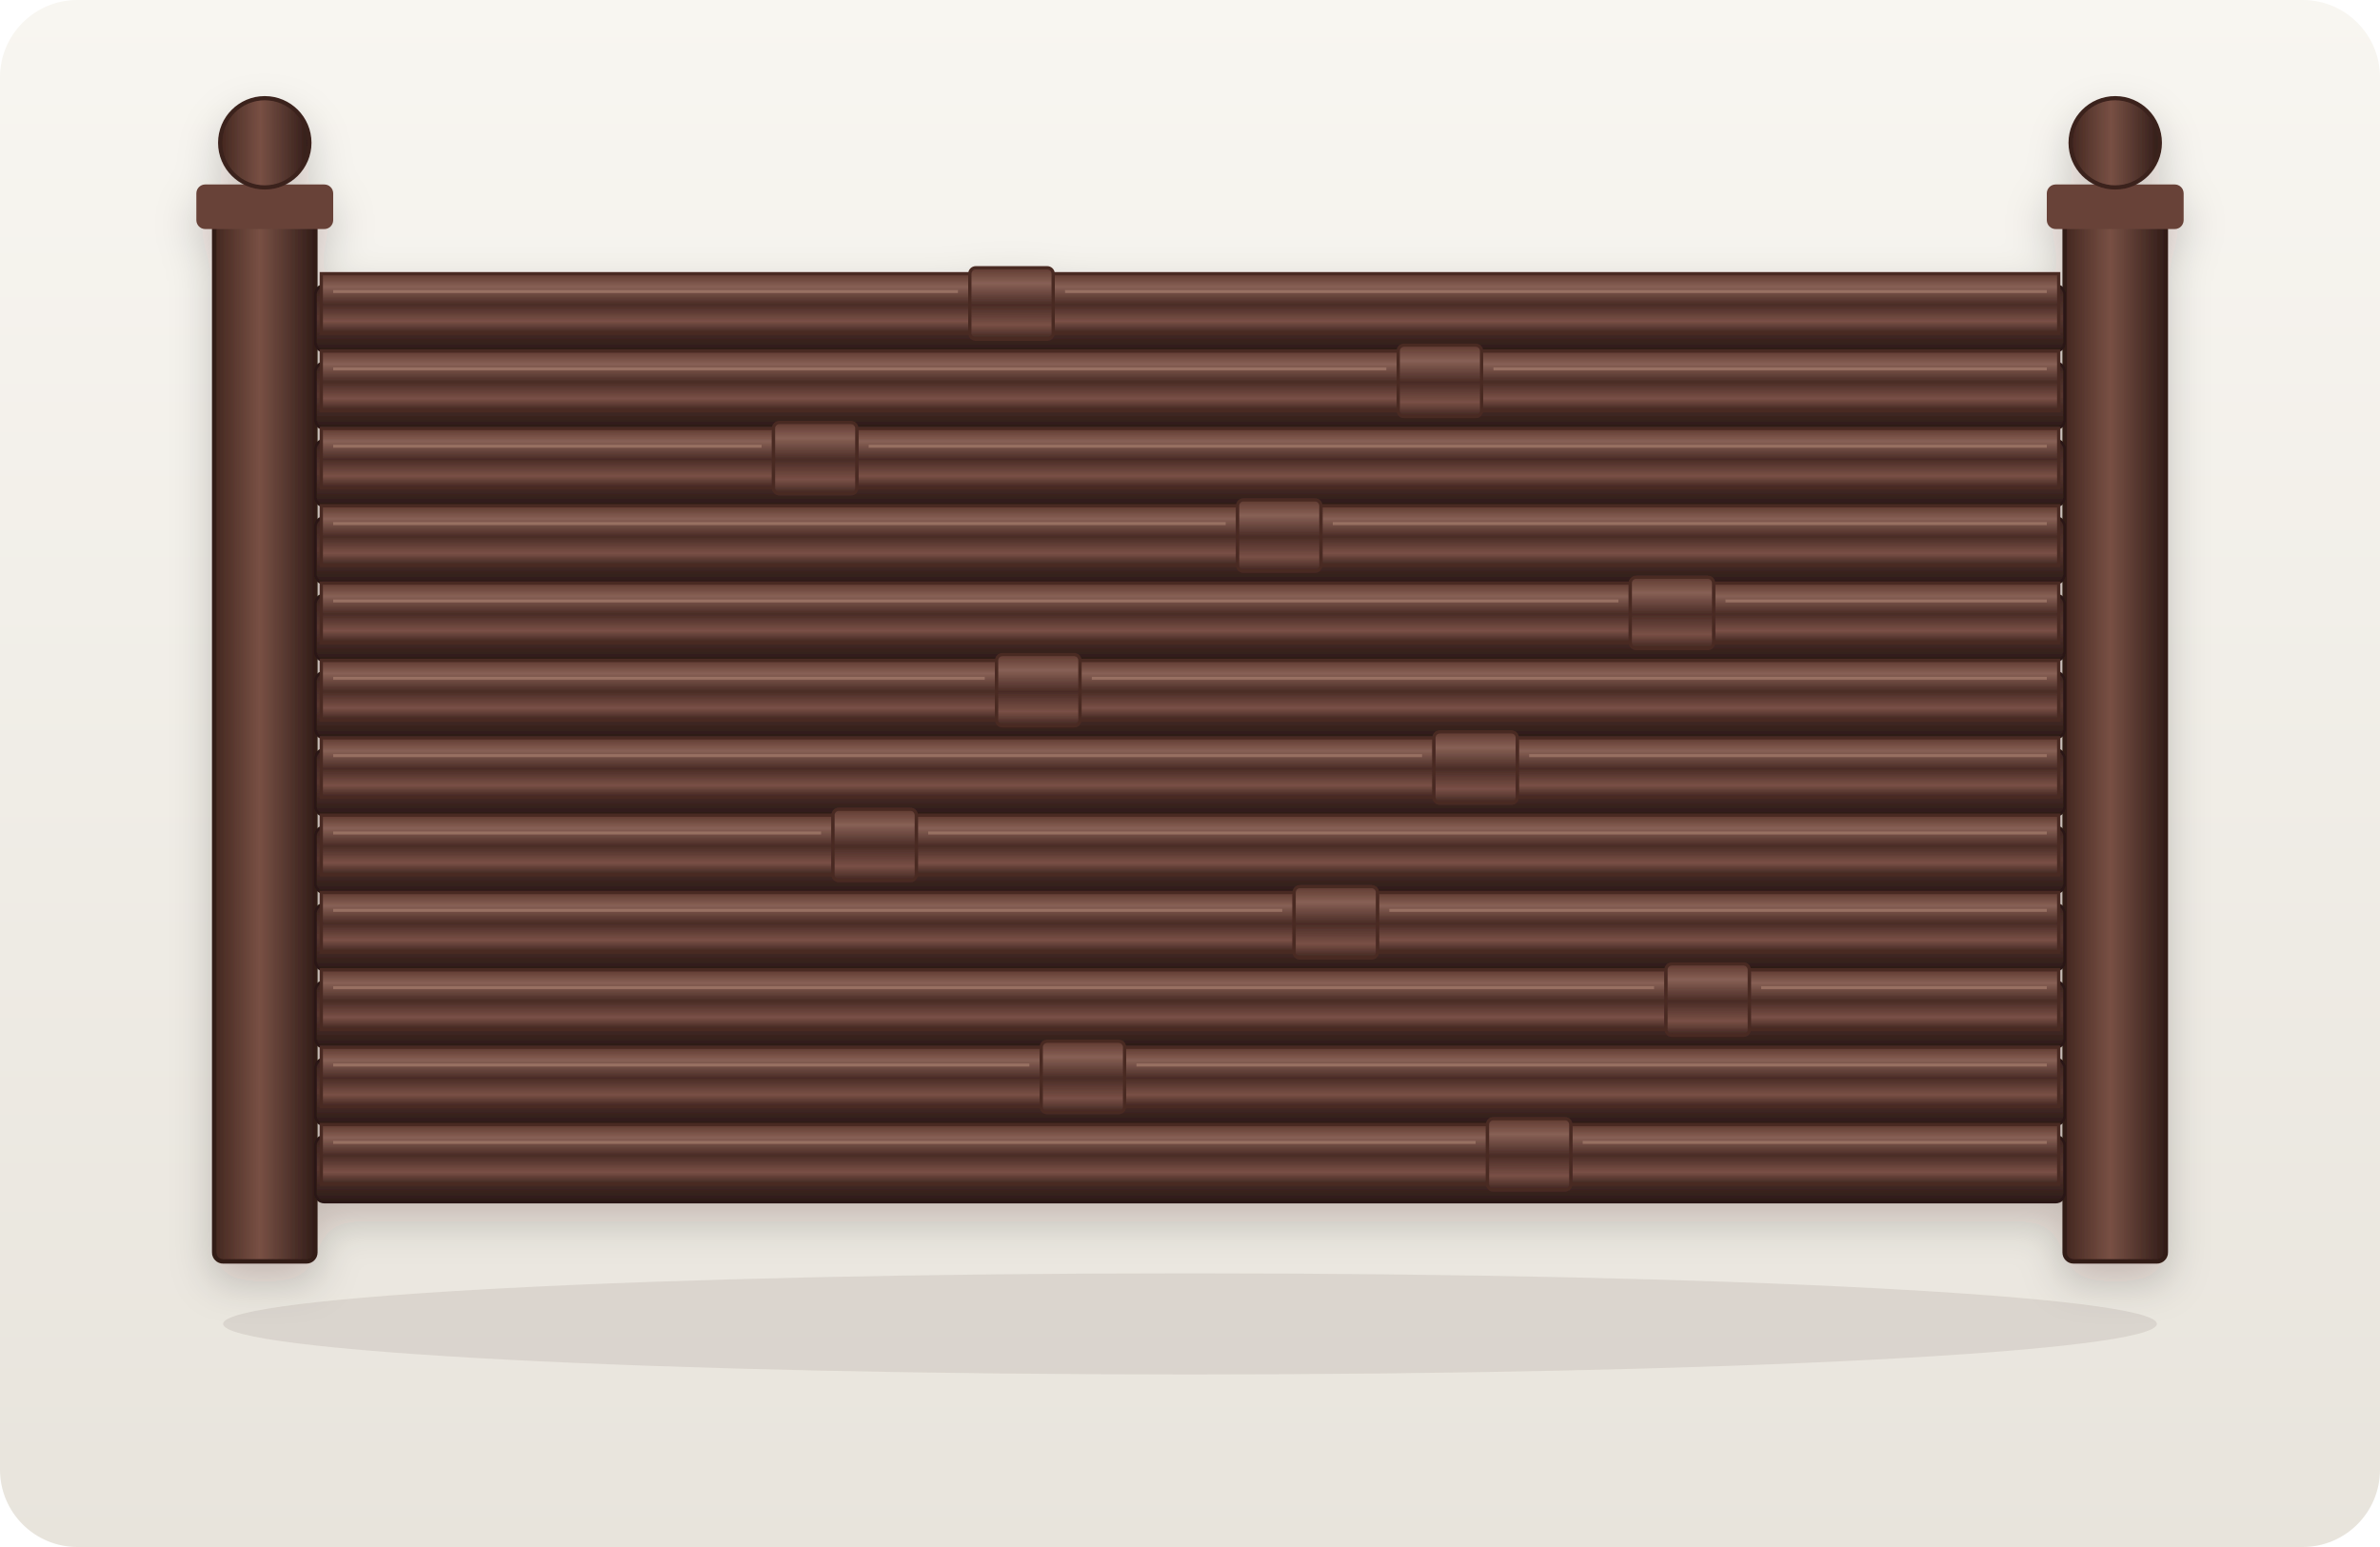
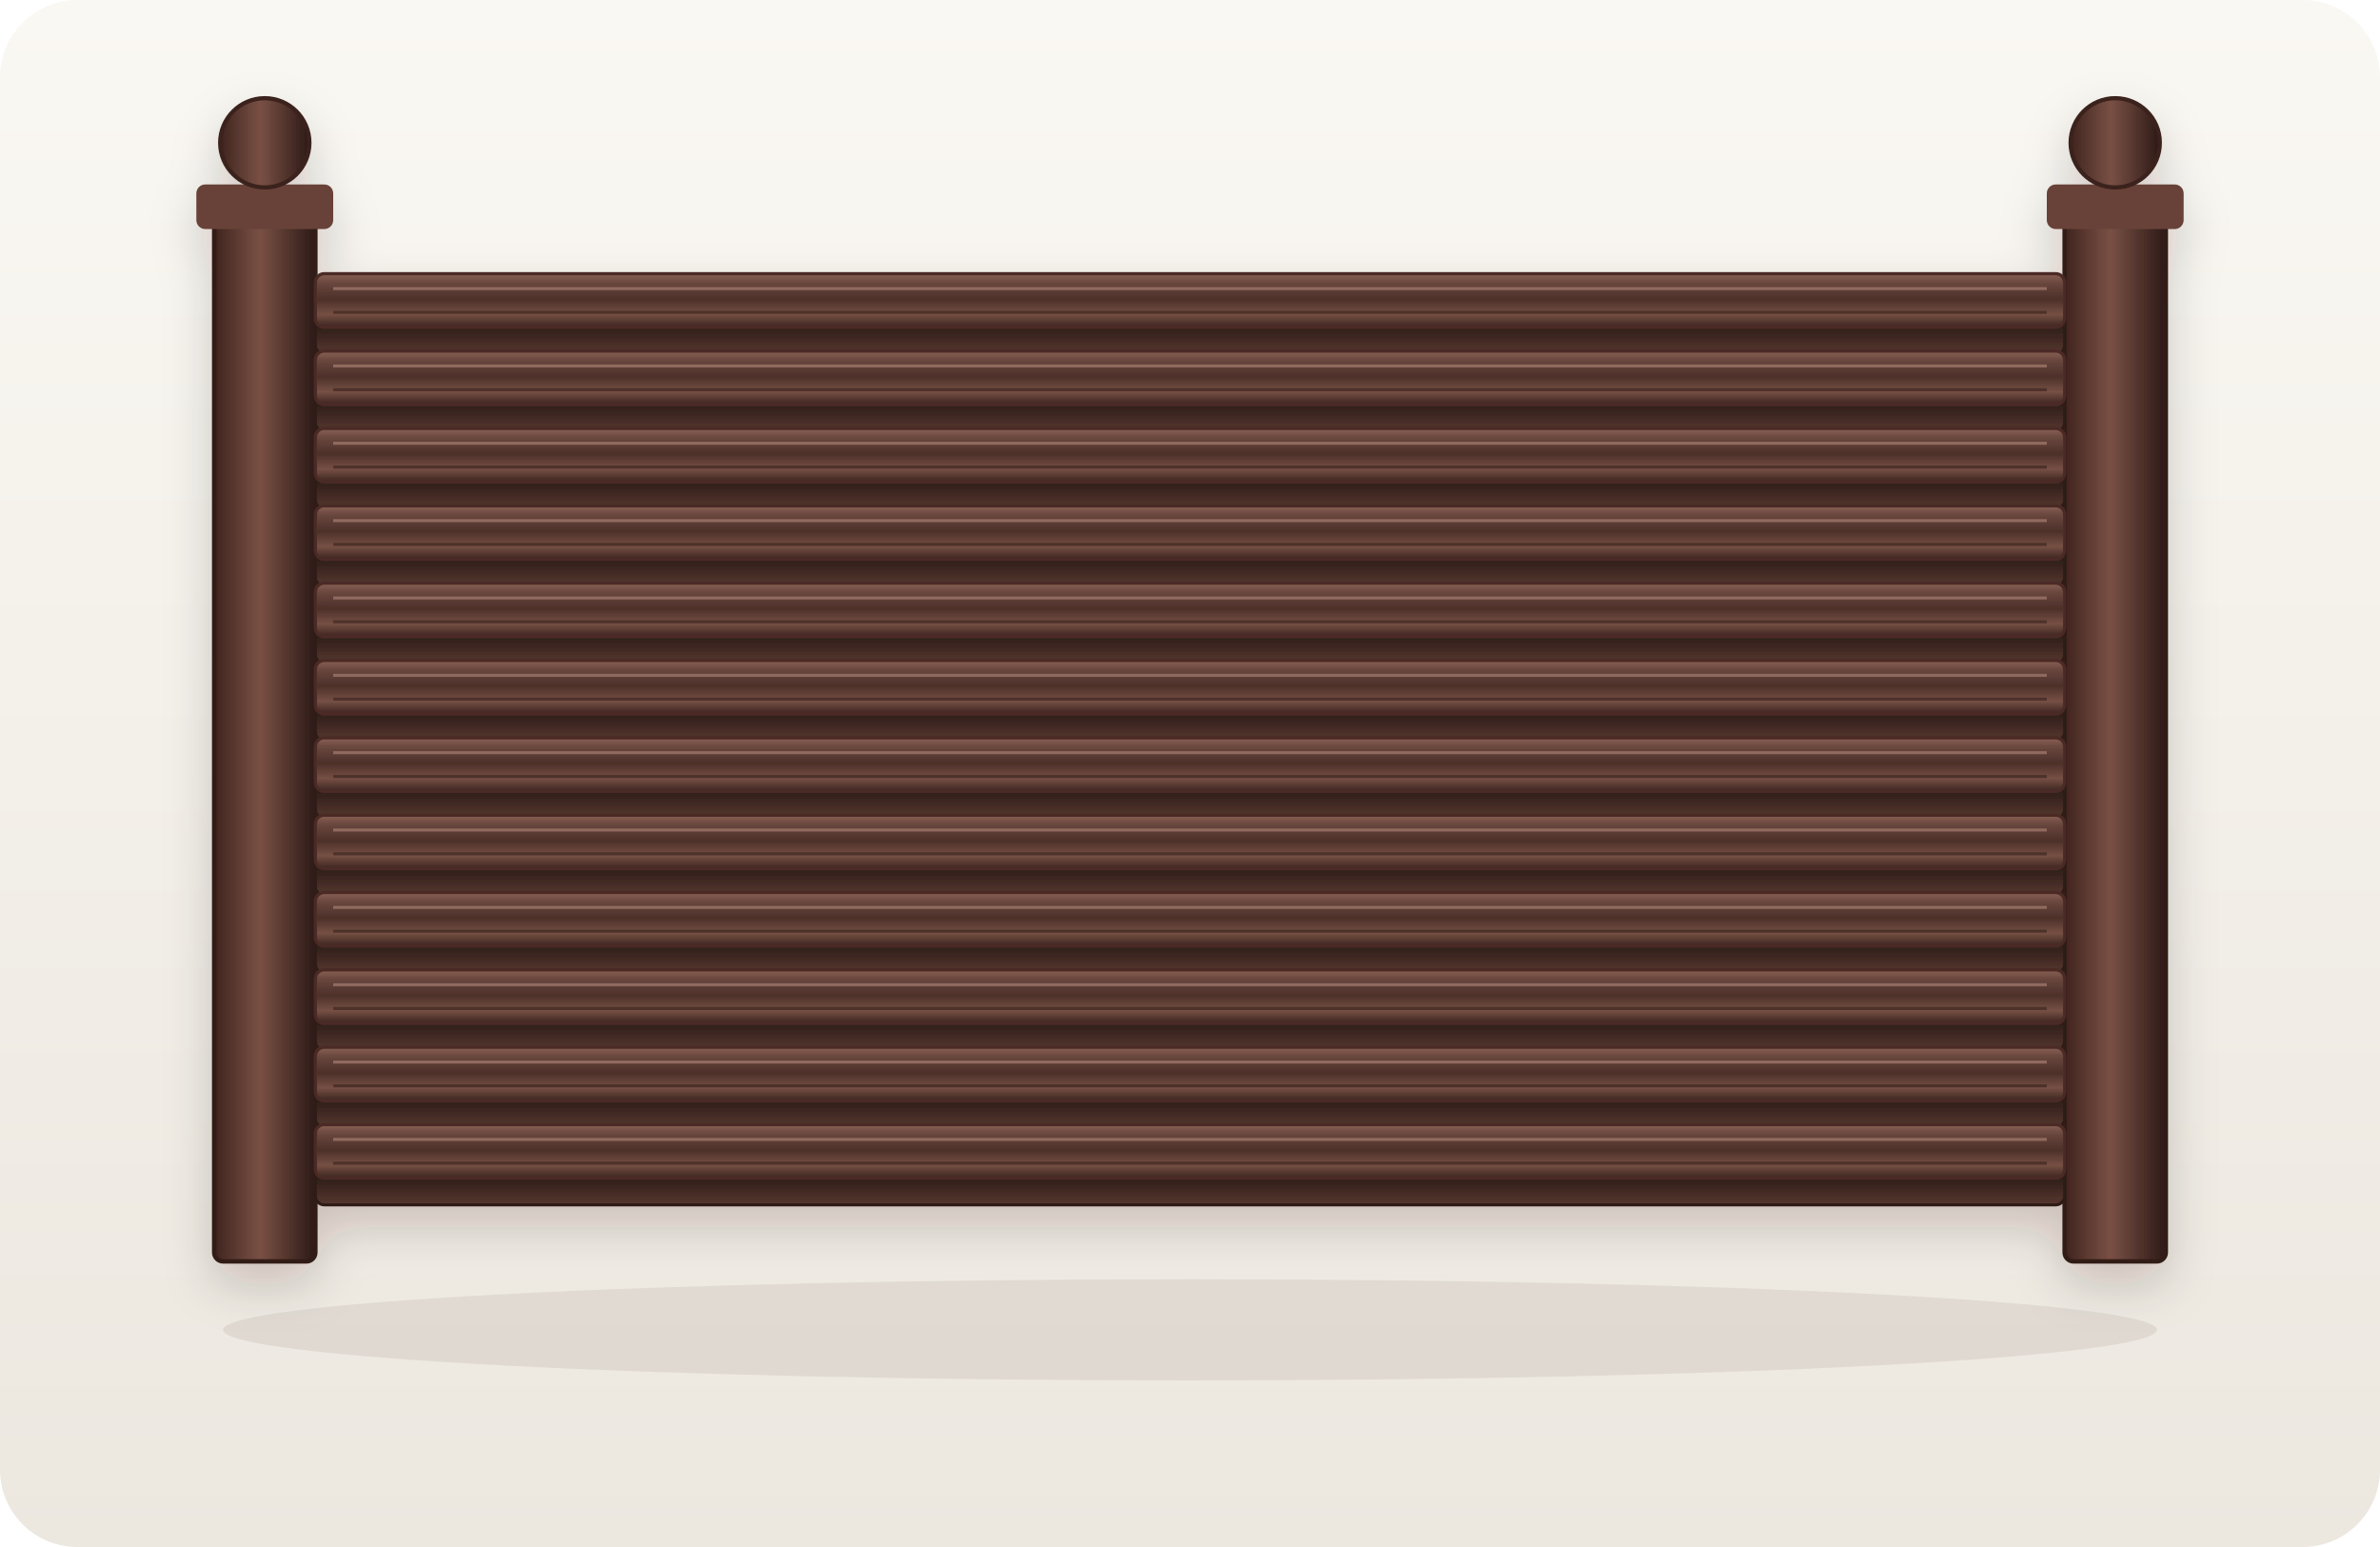
<svg xmlns="http://www.w3.org/2000/svg" viewBox="0 0 800 520" role="img" aria-labelledby="t d">
  <defs>
    <linearGradient id="bg" x1="0" y1="0" x2="0" y2="1">
-       <stop stop-color="#f8f6f1" />
-       <stop offset="1" stop-color="#e8e4dc" />
+       <stop stop-color="#faf8f3" />
+       <stop offset="1" stop-color="#ece7df" />
    </linearGradient>
-     <linearGradient id="brown" x1="0" y1="0" x2="0" y2="1">
-       <stop stop-color="#5f3a30" />
-       <stop offset=".22" stop-color="#876055" />
-       <stop offset=".52" stop-color="#4a2c26" />
-       <stop offset=".8" stop-color="#795046" />
-       <stop offset="1" stop-color="#3f2520" />
+     <linearGradient id="front" x1="0" y1="0" x2="0" y2="1">
+       <stop stop-color="#8a6155" />
+       <stop offset=".18" stop-color="#68463d" />
+       <stop offset=".48" stop-color="#4d302a" />
+       <stop offset=".76" stop-color="#765044" />
+       <stop offset="1" stop-color="#3c2420" />
    </linearGradient>
-     <linearGradient id="brownDark" x1="0" y1="0" x2="0" y2="1">
-       <stop stop-color="#3b2420" />
-       <stop offset=".5" stop-color="#56352e" />
-       <stop offset="1" stop-color="#2b1a17" />
+     <linearGradient id="back" x1="0" y1="0" x2="0" y2="1">
+       <stop stop-color="#4a302a" />
+       <stop offset=".5" stop-color="#2f1e1a" />
+       <stop offset="1" stop-color="#56372f" />
    </linearGradient>
    <linearGradient id="post" x1="0" y1="0" x2="1" y2="0">
-       <stop stop-color="#432720" />
-       <stop offset=".45" stop-color="#785044" />
-       <stop offset="1" stop-color="#321d19" />
+       <stop stop-color="#3f241f" />
+       <stop offset=".45" stop-color="#795044" />
+       <stop offset="1" stop-color="#2d1a17" />
    </linearGradient>
    <filter id="shadow" x="-20%" y="-20%" width="140%" height="150%">
-       <feDropShadow dx="0" dy="6" stdDeviation="7" flood-color="#2d1a16" flood-opacity=".2" />
+       <feDropShadow dx="0" dy="7" stdDeviation="8" flood-color="#2d1a16" flood-opacity=".18" />
    </filter>
  </defs>
  <rect width="800" height="520" rx="26" fill="url(#bg)" />
-   <ellipse cx="400" cy="445" rx="325" ry="17" fill="#5d443d" opacity=".11" />
+   <ellipse cx="400" cy="447" rx="325" ry="17" fill="#5d443d" opacity=".10" />
  <g filter="url(#shadow)">
    <rect x="72" y="74" width="34" height="350" rx="3" fill="url(#post)" stroke="#321c18" stroke-width="1.5" />
    <rect x="694" y="74" width="34" height="350" rx="3" fill="url(#post)" stroke="#321c18" stroke-width="1.5" />
    <rect x="66" y="62" width="46" height="15" rx="3" fill="#674238" />
    <circle cx="89" cy="48" r="15" fill="url(#post)" stroke="#3a211c" stroke-width="1.4" />
    <rect x="688" y="62" width="46" height="15" rx="3" fill="#674238" />
    <circle cx="711" cy="48" r="15" fill="url(#post)" stroke="#3a211c" stroke-width="1.4" />
-     <g stroke="#2c1916" stroke-width="1">
-       <rect x="106" y="96" width="588" height="22" rx="3" fill="url(#brownDark)" />
-       <rect x="106" y="122" width="588" height="22" rx="3" fill="url(#brownDark)" />
-       <rect x="106" y="148" width="588" height="22" rx="3" fill="url(#brownDark)" />
-       <rect x="106" y="174" width="588" height="22" rx="3" fill="url(#brownDark)" />
-       <rect x="106" y="200" width="588" height="22" rx="3" fill="url(#brownDark)" />
-       <rect x="106" y="226" width="588" height="22" rx="3" fill="url(#brownDark)" />
-       <rect x="106" y="252" width="588" height="22" rx="3" fill="url(#brownDark)" />
-       <rect x="106" y="278" width="588" height="22" rx="3" fill="url(#brownDark)" />
-       <rect x="106" y="304" width="588" height="22" rx="3" fill="url(#brownDark)" />
-       <rect x="106" y="330" width="588" height="22" rx="3" fill="url(#brownDark)" />
-       <rect x="106" y="356" width="588" height="22" rx="3" fill="url(#brownDark)" />
-       <rect x="106" y="382" width="588" height="22" rx="3" fill="url(#brownDark)" />
+     <g fill="url(#back)" stroke="#2d1a17" stroke-width="1">
+       <rect x="106" y="101" width="588" height="18" rx="3" />
+       <rect x="106" y="127" width="588" height="18" rx="3" />
+       <rect x="106" y="153" width="588" height="18" rx="3" />
+       <rect x="106" y="179" width="588" height="18" rx="3" />
+       <rect x="106" y="205" width="588" height="18" rx="3" />
+       <rect x="106" y="231" width="588" height="18" rx="3" />
+       <rect x="106" y="257" width="588" height="18" rx="3" />
+       <rect x="106" y="283" width="588" height="18" rx="3" />
+       <rect x="106" y="309" width="588" height="18" rx="3" />
+       <rect x="106" y="335" width="588" height="18" rx="3" />
+       <rect x="106" y="361" width="588" height="18" rx="3" />
+       <rect x="106" y="387" width="588" height="18" rx="3" />
    </g>
-     <g fill="url(#brown)" stroke="#4a2a24" stroke-width="1.1">
-       <path d="M108 92H326V112H108ZM354 92H692V112H354Z" />
-       <rect x="326" y="90" width="28" height="24" rx="2" />
-       <path d="M108 118H470V138H108ZM498 118H692V138H498Z" />
-       <rect x="470" y="116" width="28" height="24" rx="2" />
-       <path d="M108 144H260V164H108ZM288 144H692V164H288Z" />
-       <rect x="260" y="142" width="28" height="24" rx="2" />
-       <path d="M108 170H416V190H108ZM444 170H692V190H444Z" />
-       <rect x="416" y="168" width="28" height="24" rx="2" />
-       <path d="M108 196H548V216H108ZM576 196H692V216H576Z" />
-       <rect x="548" y="194" width="28" height="24" rx="2" />
-       <path d="M108 222H335V242H108ZM363 222H692V242H363Z" />
-       <rect x="335" y="220" width="28" height="24" rx="2" />
-       <path d="M108 248H482V268H108ZM510 248H692V268H510Z" />
-       <rect x="482" y="246" width="28" height="24" rx="2" />
-       <path d="M108 274H280V294H108ZM308 274H692V294H308Z" />
-       <rect x="280" y="272" width="28" height="24" rx="2" />
-       <path d="M108 300H435V320H108ZM463 300H692V320H463Z" />
-       <rect x="435" y="298" width="28" height="24" rx="2" />
-       <path d="M108 326H560V346H108ZM588 326H692V346H588Z" />
-       <rect x="560" y="324" width="28" height="24" rx="2" />
-       <path d="M108 352H350V372H108ZM378 352H692V372H378Z" />
-       <rect x="350" y="350" width="28" height="24" rx="2" />
-       <path d="M108 378H500V398H108ZM528 378H692V398H528Z" />
-       <rect x="500" y="376" width="28" height="24" rx="2" />
+     <g fill="url(#front)" stroke="#4b2c25" stroke-width="1.1">
+       <rect x="106" y="92" width="588" height="18" rx="3" />
+       <rect x="106" y="118" width="588" height="18" rx="3" />
+       <rect x="106" y="144" width="588" height="18" rx="3" />
+       <rect x="106" y="170" width="588" height="18" rx="3" />
+       <rect x="106" y="196" width="588" height="18" rx="3" />
+       <rect x="106" y="222" width="588" height="18" rx="3" />
+       <rect x="106" y="248" width="588" height="18" rx="3" />
+       <rect x="106" y="274" width="588" height="18" rx="3" />
+       <rect x="106" y="300" width="588" height="18" rx="3" />
+       <rect x="106" y="326" width="588" height="18" rx="3" />
+       <rect x="106" y="352" width="588" height="18" rx="3" />
+       <rect x="106" y="378" width="588" height="18" rx="3" />
    </g>
-     <g stroke="#b78d7c" stroke-width="1" opacity=".5">
-       <path d="M112 98H322M358 98H688M112 124H466M502 124H688M112 150H256M292 150H688M112 176H412M448 176H688M112 202H544M580 202H688M112 228H331M367 228H688M112 254H478M514 254H688M112 280H276M312 280H688M112 306H431M467 306H688M112 332H556M592 332H688M112 358H346M382 358H688M112 384H496M532 384H688" />
+     <g stroke="#bd9182" stroke-width="1" opacity=".52">
+       <path d="M112 97H688M112 123H688M112 149H688M112 175H688M112 201H688M112 227H688M112 253H688M112 279H688M112 305H688M112 331H688M112 357H688M112 383H688" />
+     </g>
+     <g stroke="#3a221d" stroke-width="1" opacity=".65">
+       <path d="M112 105H688M112 131H688M112 157H688M112 183H688M112 209H688M112 235H688M112 261H688M112 287H688M112 313H688M112 339H688M112 365H688M112 391H688" />
    </g>
  </g>
</svg>
